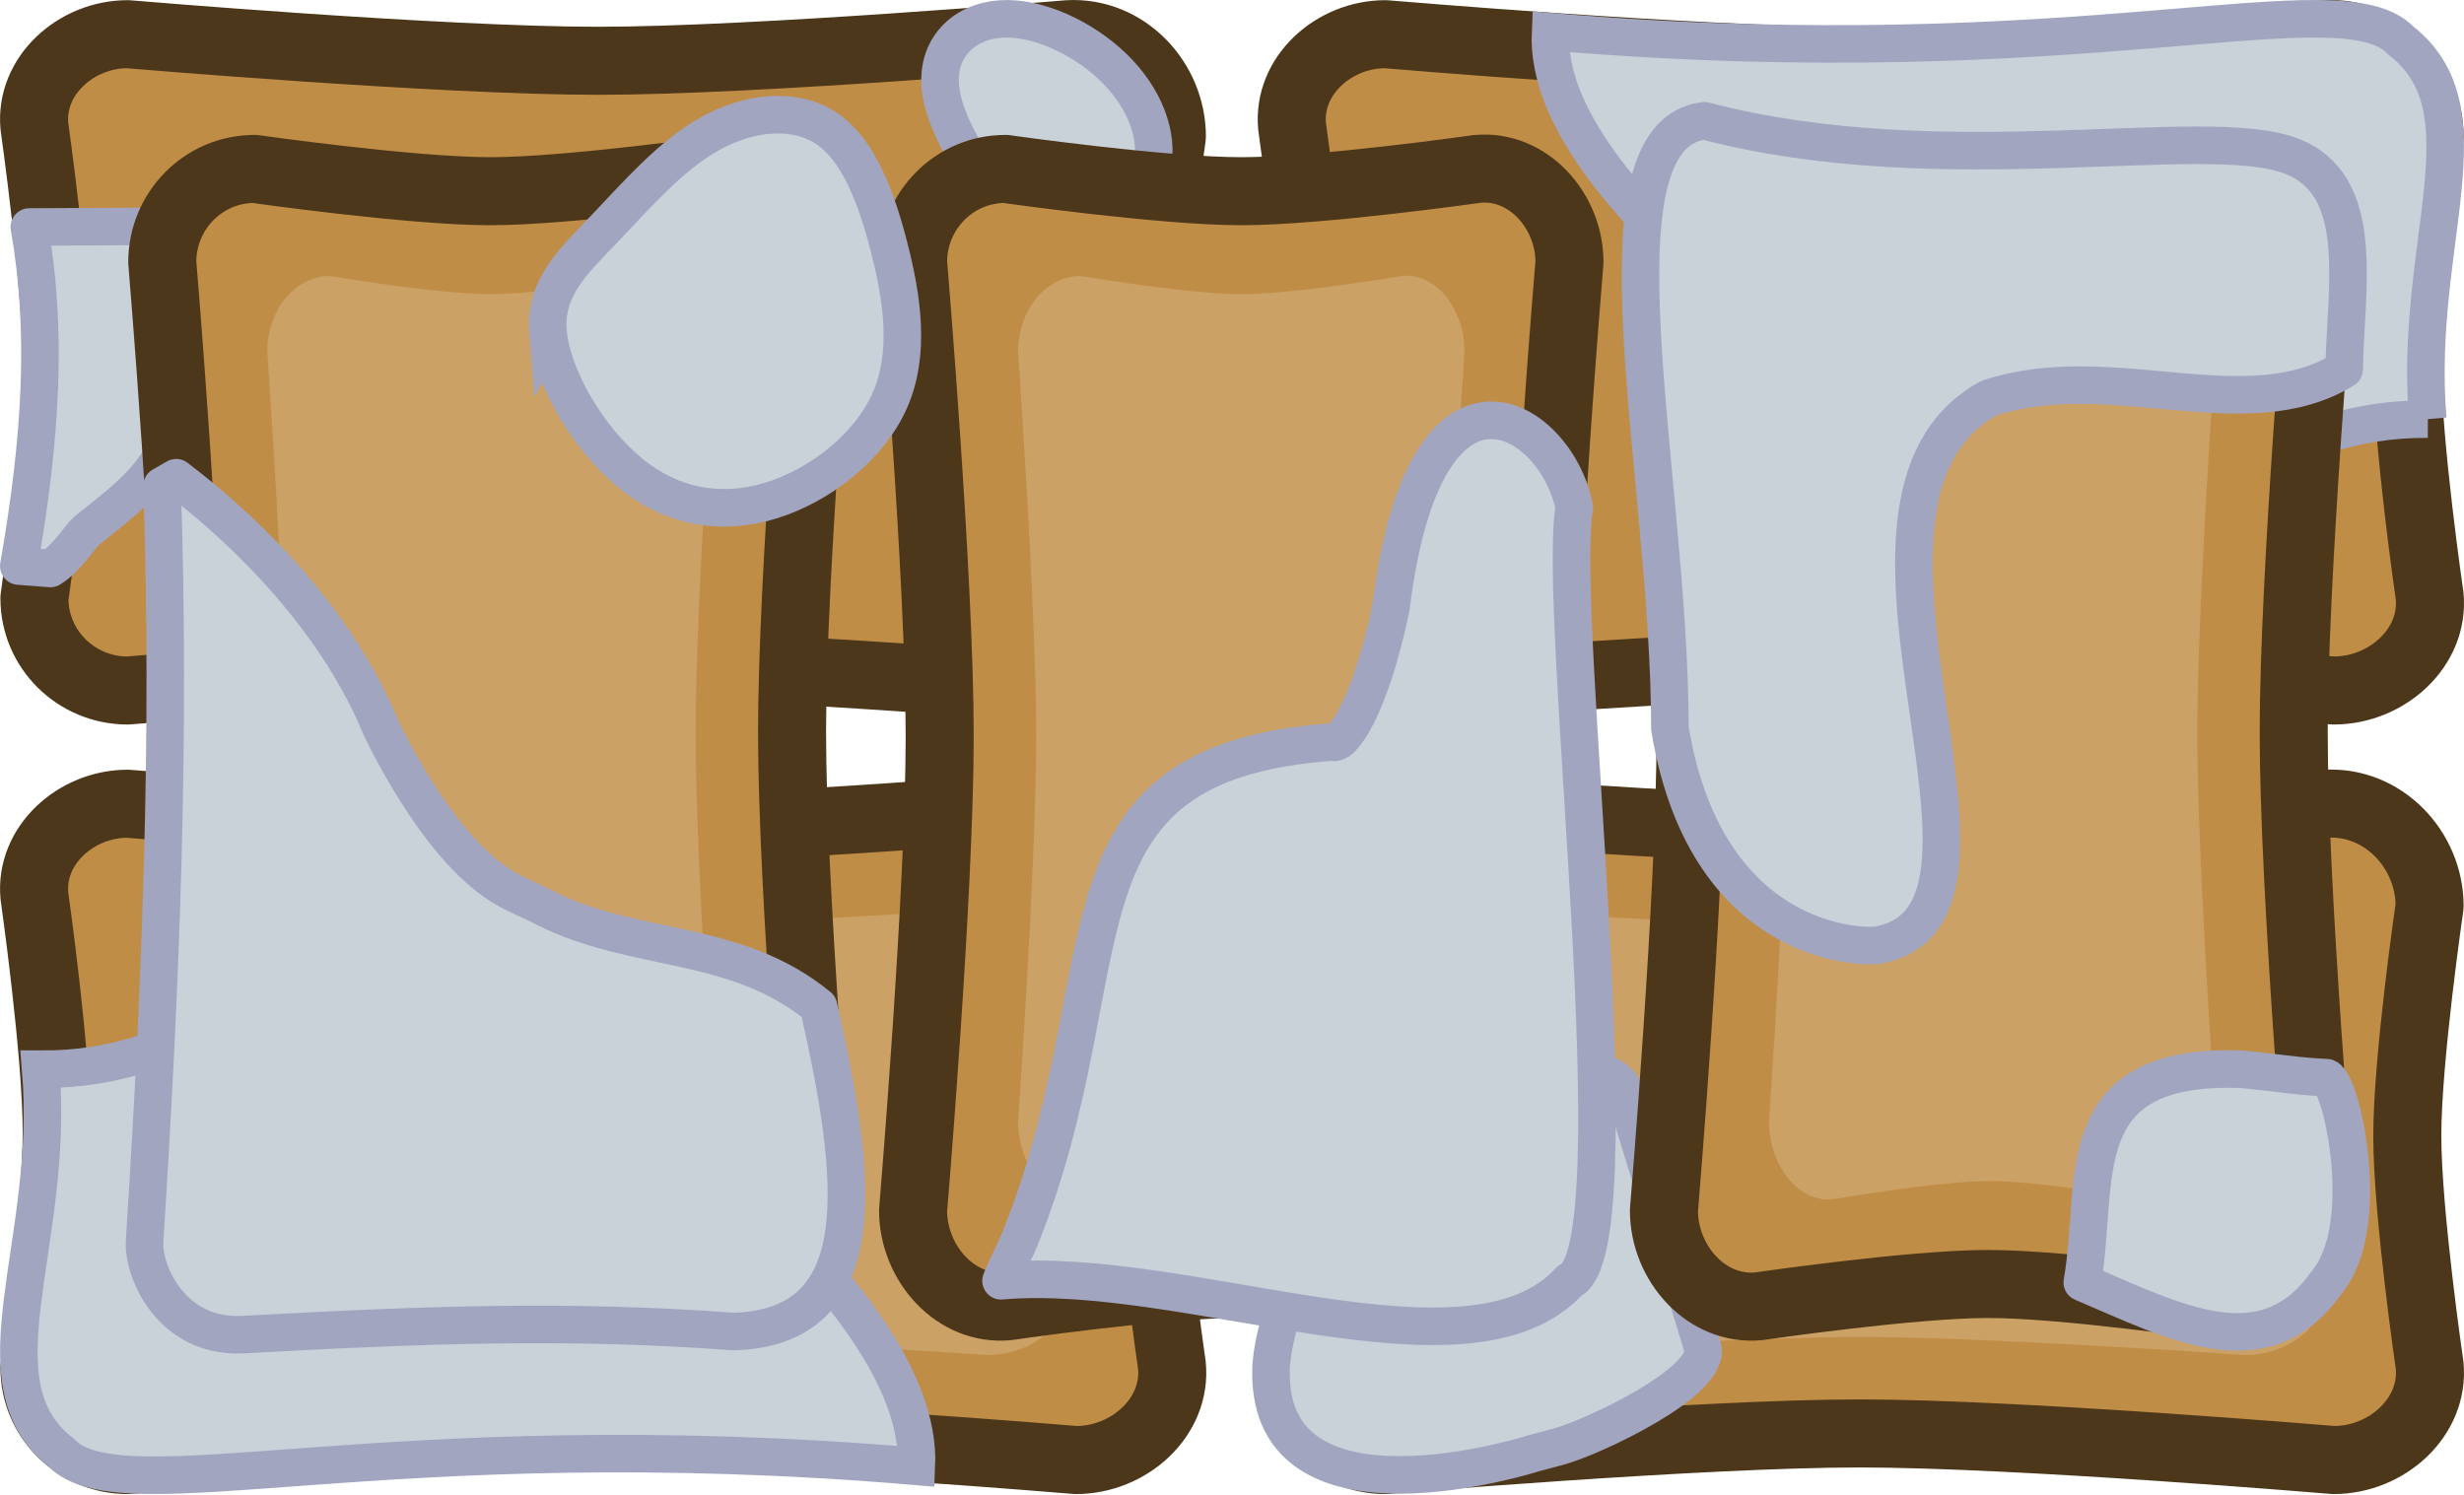
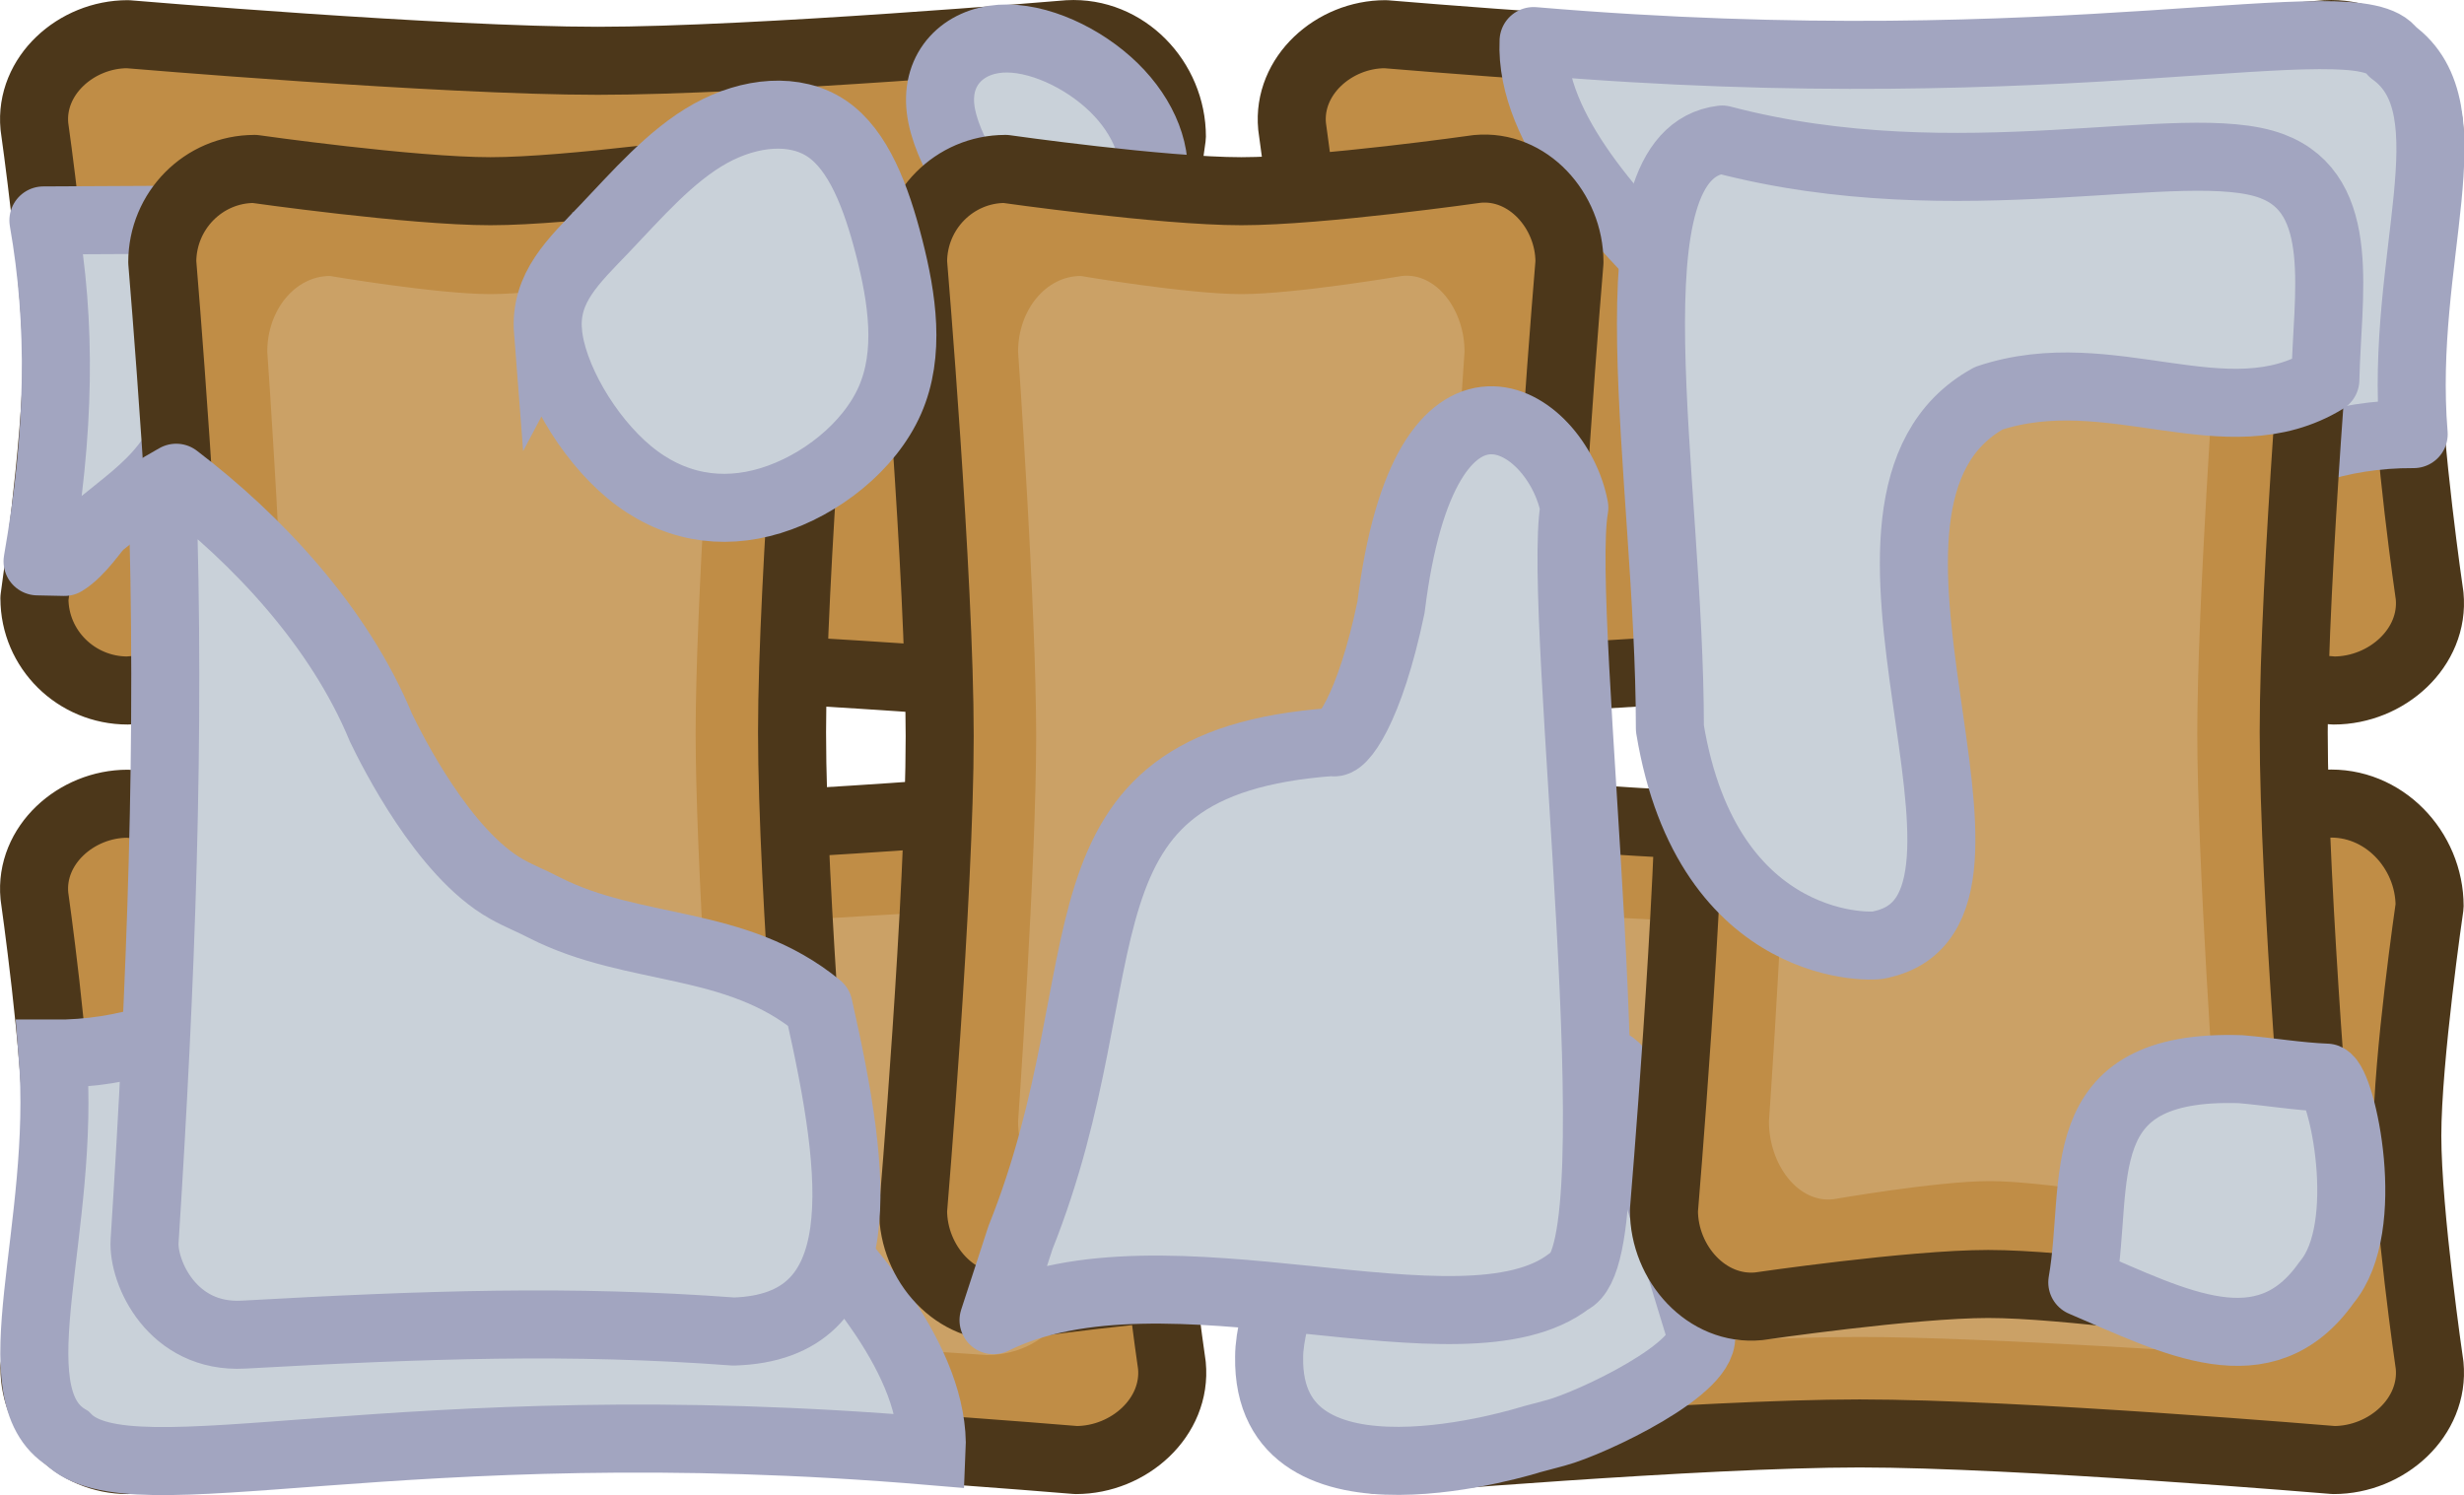
<svg xmlns="http://www.w3.org/2000/svg" width="262.53" height="159.203" viewBox="0 0 69.461 42.123" version="1.1" id="svg1" xml:space="preserve">
  <defs id="defs1" />
  <g id="layer1" transform="translate(-68.92396,-125.8591)">
    <path id="rect1-9-1-5-7-1-6-1-0-9-4-5-5-1" d="m 69.893,142.729 c 0,0 0.629,-4.422 0.629,-6.654 0,-2.232 -0.629,-6.654 -0.629,-6.654 -0.135,-1.426 1.177,-2.598 2.629,-2.598 0,0 8.833,0.75 13.257,0.75 4.424,0 13.257,-0.75 13.257,-0.75 1.613,-0.091 2.924,1.294 2.924,2.889 0,0 -0.629,4.3 -0.629,6.472 0,2.172 0.629,6.472 0.629,6.472 0.142,1.465 -1.21,2.671 -2.703,2.671 0,0 -8.907,-0.75 -13.367,-0.75 -4.461,0 -13.367,0.75 -13.367,0.75 -1.452,1e-5 -2.629,-1.163 -2.629,-2.598 z" style="fill:#c08d46;fill-opacity:1;stroke:#4c371a;stroke-width:1.918;stroke-linecap:round;stroke-linejoin:round;stroke-dasharray:none;stroke-opacity:1" />
    <path id="rect1-9-1-5-7-1-8-3-4-1-6-0-8" d="m 72.912,140.6 c 0,0 0.511,-3.008 0.511,-4.526 0,-1.518 -0.511,-4.526 -0.511,-4.526 -0.109,-0.97 0.956,-1.767 2.134,-1.767 0,0 7.17,0.51 10.761,0.51 3.591,0 10.761,-0.51 10.761,-0.51 1.309,-0.062 2.374,0.88 2.374,1.965 0,0 -0.511,2.925 -0.511,4.402 0,1.477 0.511,4.402 0.511,4.402 0.116,0.997 -0.982,1.817 -2.194,1.817 0,0 -7.23,-0.51 -10.851,-0.51 -3.621,0 -10.851,0.51 -10.851,0.51 -1.179,0 -2.134,-0.791 -2.134,-1.767 z" style="fill:#000000;fill-opacity:0;stroke:none;stroke-width:1.81;stroke-linecap:round;stroke-linejoin:round;stroke-dasharray:none;stroke-opacity:1" />
    <path id="rect1-9-1-5-7-1-6-1-0-9-4-5-5-1-1" d="m 105.348,142.729 c 0,0 0.629,-4.422 0.629,-6.654 0,-2.232 -0.629,-6.654 -0.629,-6.654 -0.135,-1.426 1.177,-2.598 2.63,-2.598 0,0 8.833,0.75 13.257,0.75 4.424,0 13.257,-0.75 13.257,-0.75 1.613,-0.091 2.924,1.294 2.924,2.889 0,0 -0.629,4.3 -0.629,6.472 0,2.172 0.629,6.472 0.629,6.472 0.142,1.465 -1.21,2.671 -2.703,2.671 0,0 -8.907,-0.75 -13.367,-0.75 -4.461,0 -13.367,0.75 -13.367,0.75 -1.452,1e-5 -2.629,-1.163 -2.63,-2.598 z" style="fill:#c08d46;fill-opacity:1;stroke:#4c371a;stroke-width:1.918;stroke-linecap:round;stroke-linejoin:round;stroke-dasharray:none;stroke-opacity:1" />
    <path id="rect1-9-1-5-7-1-8-3-4-1-6-0-8-7" d="m 108.366,140.6 c 0,0 0.511,-3.008 0.511,-4.526 0,-1.518 -0.511,-4.526 -0.511,-4.526 -0.109,-0.97 0.956,-1.767 2.134,-1.767 0,0 7.17,0.51 10.761,0.51 3.591,0 10.761,-0.51 10.761,-0.51 1.309,-0.062 2.374,0.88 2.374,1.965 0,0 -0.511,2.925 -0.511,4.402 0,1.477 0.511,4.402 0.511,4.402 0.116,0.997 -0.982,1.817 -2.194,1.817 0,0 -7.23,-0.51 -10.851,-0.51 -3.621,0 -10.851,0.51 -10.851,0.51 -1.179,0 -2.134,-0.791 -2.134,-1.767 z" style="fill:#000000;fill-opacity:0;stroke:none;stroke-width:1.81;stroke-linecap:round;stroke-linejoin:round;stroke-dasharray:none;stroke-opacity:1" />
    <path id="rect1-9-1-5-7-1-6-1-0-9-4-5-5-1-6" d="m 69.893,164.425 c 0,0 0.629,-4.422 0.629,-6.654 0,-2.232 -0.629,-6.654 -0.629,-6.654 -0.135,-1.426 1.177,-2.598 2.629,-2.598 0,0 8.833,0.75 13.257,0.75 4.424,0 13.257,-0.75 13.257,-0.75 1.613,-0.091 2.924,1.294 2.924,2.889 0,0 -0.629,4.3 -0.629,6.472 0,2.172 0.629,6.472 0.629,6.472 0.142,1.465 -1.21,2.671 -2.703,2.671 0,0 -8.907,-0.75 -13.367,-0.75 -4.461,0 -13.367,0.75 -13.367,0.75 -1.452,1e-5 -2.629,-1.163 -2.629,-2.598 z" style="fill:#c08d46;fill-opacity:1;stroke:#4c371a;stroke-width:1.918;stroke-linecap:round;stroke-linejoin:round;stroke-dasharray:none;stroke-opacity:1" />
    <path id="rect1-9-1-5-7-1-8-3-4-1-6-0-8-9" d="m 72.912,162.296 c 0,0 0.511,-3.008 0.511,-4.526 0,-1.518 -0.511,-4.526 -0.511,-4.526 -0.109,-0.97 0.956,-1.767 2.134,-1.767 0,0 7.17,0.51 10.761,0.51 3.591,0 10.761,-0.51 10.761,-0.51 1.309,-0.062 2.374,0.88 2.374,1.965 0,0 -0.511,2.925 -0.511,4.402 0,1.477 0.511,4.402 0.511,4.402 0.116,0.997 -0.982,1.817 -2.194,1.817 0,0 -7.23,-0.51 -10.851,-0.51 -3.621,0 -10.851,0.51 -10.851,0.51 -1.179,0 -2.134,-0.791 -2.134,-1.767 z" style="fill:#cba166;fill-opacity:1;stroke:none;stroke-width:1.81;stroke-linecap:round;stroke-linejoin:round;stroke-dasharray:none;stroke-opacity:1" />
    <path id="rect1-9-1-5-7-1-6-1-0-9-4-5-5-1-1-9" d="m 105.348,164.425 c 0,0 0.629,-4.422 0.629,-6.654 0,-2.232 -0.629,-6.654 -0.629,-6.654 -0.135,-1.426 1.177,-2.598 2.63,-2.598 0,0 8.833,0.75 13.257,0.75 4.424,0 13.257,-0.75 13.257,-0.75 1.613,-0.091 2.924,1.294 2.924,2.889 0,0 -0.629,4.3 -0.629,6.472 0,2.172 0.629,6.472 0.629,6.472 0.142,1.465 -1.21,2.671 -2.703,2.671 0,0 -8.907,-0.75 -13.367,-0.75 -4.461,0 -13.367,0.75 -13.367,0.75 -1.452,1e-5 -2.629,-1.163 -2.63,-2.598 z" style="fill:#c08d46;fill-opacity:1;stroke:#4c371a;stroke-width:1.918;stroke-linecap:round;stroke-linejoin:round;stroke-dasharray:none;stroke-opacity:1" />
    <path id="rect1-9-1-5-7-1-8-3-4-1-6-0-8-7-5" d="m 108.366,162.296 c 0,0 0.511,-3.008 0.511,-4.526 0,-1.518 -0.511,-4.526 -0.511,-4.526 -0.109,-0.97 0.956,-1.767 2.134,-1.767 0,0 7.17,0.51 10.761,0.51 3.591,0 10.761,-0.51 10.761,-0.51 1.309,-0.062 2.374,0.88 2.374,1.965 0,0 -0.511,2.925 -0.511,4.402 0,1.477 0.511,4.402 0.511,4.402 0.116,0.997 -0.982,1.817 -2.194,1.817 0,0 -7.23,-0.51 -10.851,-0.51 -3.621,0 -10.851,0.51 -10.851,0.51 -1.179,0 -2.134,-0.791 -2.134,-1.767 z" style="fill:#cba166;fill-opacity:1;stroke:none;stroke-width:1.81;stroke-linecap:round;stroke-linejoin:round;stroke-dasharray:none;stroke-opacity:1" />
-     <path id="rect72794" style="fill:#c9d1d9;fill-opacity:1;stroke:#a2a5c0;stroke-width:1.058;stroke-linecap:round;stroke-linejoin:round;stroke-dasharray:none;stroke-opacity:1;stop-color:#000000" d="m 69.453,141.818 c 0.643,-3.677 0.805,-6.676 0.297,-9.559 l 4.534,-0.023 v 3.995 c -0.379,2.799 -1.561,3.484 -2.933,4.607 -0.126,0.101 -0.555,0.775 -1.008,1.049 z" />
-     <path id="rect62663" style="fill:#c9d1d9;fill-opacity:1;stroke:#a2a5c0;stroke-width:1.058;stroke-miterlimit:10;stroke-dasharray:none;stroke-opacity:1" class="cls-21" d="m 70.072,156.005 c 0.409,4.944 -1.964,8.824 0.571,10.806 1.72,1.796 9.04,-0.889 24.115,0.39 0.117,-2.5 -2.323,-5.29 -4.167,-7.092 -0.77,-0.77 -1.324,-2.063 -2.432,-2.432 -1.002,-0.064 -2.486,-0.328 -3.176,-0.981 -5.516,-11.578 -6.373,-0.643 -14.911,-0.691 z" />
+     <path id="rect72794" style="fill:#c9d1d9;fill-opacity:1;stroke:#a2a5c0;stroke-width:1.918;stroke-linecap:round;stroke-linejoin:round;stroke-dasharray:none;stroke-opacity:1;stop-color:#000000" d="m 69.982,141.686 c 0.643,-3.677 0.672,-6.729 0.165,-9.612 l 4.534,-0.023 v 3.995 c -0.379,2.799 -1.561,3.484 -2.933,4.607 -0.126,0.101 -0.555,0.775 -1.008,1.049 z" />
+     <path id="rect62663" style="fill:#c9d1d9;fill-opacity:1;stroke:#a2a5c0;stroke-width:1.918;stroke-miterlimit:10;stroke-dasharray:none;stroke-opacity:1" class="cls-21" d="m 70.405,155.566 c 0.397,4.92 -1.628,9.592 0.413,10.838 1.8,1.822 9.295,-0.91 24.37,0.368 0.117,-2.5 -2.323,-5.29 -4.167,-7.092 -0.77,-0.77 -1.324,-2.063 -2.432,-2.432 -1.002,-0.064 -2.486,-0.328 -3.176,-0.981 -5.516,-11.578 -6.47,-0.653 -15.008,-0.701 z" />
    <path id="rect1-9-1-5-7-1-6-1-0-9-4-5-5-1-3" d="m 76.096,130.621 c 0,0 4.422,0.629 6.654,0.629 2.232,0 6.654,-0.629 6.654,-0.629 1.426,-0.135 2.598,1.177 2.598,2.629 0,0 -0.75,8.833 -0.75,13.257 0,4.424 0.75,13.257 0.75,13.257 0.091,1.613 -1.294,2.924 -2.889,2.924 0,0 -4.3,-0.629 -6.472,-0.629 -2.172,0 -6.472,0.629 -6.472,0.629 -1.465,0.142 -2.671,-1.21 -2.671,-2.703 0,0 0.75,-8.907 0.75,-13.367 0,-4.461 -0.75,-13.367 -0.75,-13.367 -10e-6,-1.452 1.163,-2.629 2.598,-2.629 z" style="fill:#c08d46;fill-opacity:1;stroke:#4c371a;stroke-width:1.918;stroke-linecap:round;stroke-linejoin:round;stroke-dasharray:none;stroke-opacity:1" />
    <path id="rect1-9-1-5-7-1-8-3-4-1-6-0-8-8" d="m 78.225,133.64 c 0,0 3.008,0.511 4.526,0.511 1.518,0 4.526,-0.511 4.526,-0.511 0.97,-0.109 1.767,0.956 1.767,2.134 0,0 -0.51,7.17 -0.51,10.761 0,3.591 0.51,10.761 0.51,10.761 0.062,1.309 -0.88,2.374 -1.965,2.374 0,0 -2.925,-0.511 -4.402,-0.511 -1.477,0 -4.402,0.511 -4.402,0.511 -0.997,0.116 -1.817,-0.982 -1.817,-2.194 0,0 0.51,-7.23 0.51,-10.851 0,-3.621 -0.51,-10.851 -0.51,-10.851 0,-1.179 0.791,-2.134 1.767,-2.134 z" style="fill:#cba166;fill-opacity:1;stroke:none;stroke-width:1.81;stroke-linecap:round;stroke-linejoin:round;stroke-dasharray:none;stroke-opacity:1" />
-     <path id="rect62944" style="fill:#c9d1d9;fill-opacity:1;stroke:#a2a5c0;stroke-width:1.058;stroke-miterlimit:10;stroke-dasharray:none;stroke-opacity:1" class="cls-17" d="m 104.754,164.511 c -0.08,4.716 7.382,2.327 7.4,2.323 l 0.686,-0.183 c 0.99,-0.264 4.373,-1.857 4.078,-2.821 l -2.228,-7.279 c -0.748,-1.218 -3.1,0.276 -4.776,-0.344 -1.721,-1.023 -5.16,6.059 -5.16,8.304 z" />
-     <path id="path1" style="fill:#c9d1d9;fill-opacity:1;stroke:#a2a5c0;stroke-width:1.058;stroke-miterlimit:10;stroke-dasharray:none;stroke-opacity:1" class="cls-21" d="m 137.364,137.675 c -0.409,-4.944 1.781,-8.687 -0.753,-10.669 -1.72,-1.796 -8.903,1.026 -23.978,-0.253 -0.117,2.5 2.368,5.016 4.213,6.818 0.77,0.77 1.324,2.063 2.432,2.432 1.002,0.064 2.486,0.328 3.176,0.981 5.516,11.578 6.373,0.643 14.911,0.691 z" />
-     <path style="fill:#c9d1d9;fill-opacity:1;stroke:#a2a5c0;stroke-width:1.058;stroke-miterlimit:4;stroke-dasharray:none;stroke-opacity:1" d="m 218.998,165.585 c -1.041,0.071 -1.827,0.825 -1.691,1.975 0.135,1.151 1.192,2.7 2.028,3.538 0.836,0.838 1.452,0.966 2.174,0.654 0.723,-0.312 1.553,-1.065 1.758,-1.974 0.205,-0.91 -0.214,-1.977 -1.073,-2.816 -0.858,-0.839 -2.155,-1.449 -3.196,-1.377 z" id="path26878-6-5" transform="translate(-121.8681,-39.19043)" />
+     <path id="rect62944" style="fill:#c9d1d9;fill-opacity:1;stroke:#a2a5c0;stroke-width:1.918;stroke-miterlimit:10;stroke-dasharray:none;stroke-opacity:1" class="cls-17" d="m 104.701,164.115 c -0.08,4.716 7.382,2.327 7.4,2.323 l 0.686,-0.183 c 0.99,-0.264 4.373,-1.857 4.078,-2.821 l -2.228,-7.279 c -0.748,-1.218 -3.1,0.276 -4.776,-0.344 -1.721,-1.023 -5.16,6.059 -5.16,8.304 z" />
+     <path id="path1" style="fill:#c9d1d9;fill-opacity:1;stroke:#a2a5c0;stroke-width:1.918;stroke-linejoin:round;stroke-miterlimit:10;stroke-dasharray:none;stroke-opacity:1" class="cls-21" d="m 136.967,138.098 c -0.409,-4.944 1.649,-9.164 -0.595,-10.775 -0.949,-1.436 -9.141,0.973 -24.216,-0.306 -0.117,2.5 2.448,5.174 4.292,6.977 0.77,0.77 1.324,2.063 2.432,2.432 1.002,0.064 2.486,0.328 3.176,0.981 5.516,11.578 6.373,0.643 14.911,0.691 z" />
+     <path style="fill:#c9d1d9;fill-opacity:1;stroke:#a2a5c0;stroke-width:1.918;stroke-miterlimit:4;stroke-dasharray:none;stroke-opacity:1" d="m 218.998,165.585 c -1.041,0.071 -1.827,0.825 -1.691,1.975 0.135,1.151 1.192,2.7 2.028,3.538 0.836,0.838 1.452,0.966 2.174,0.654 0.723,-0.312 1.553,-1.065 1.758,-1.974 0.205,-0.91 -0.214,-1.977 -1.073,-2.816 -0.858,-0.839 -2.155,-1.449 -3.196,-1.377 z" id="path26878-6-5" transform="translate(-121.8681,-38.6348)" />
    <path id="rect1-9-1-5-7-1-6-1-0-9-4-5-5-1-3-9" d="m 97.262,130.621 c 0,0 4.422,0.629 6.654,0.629 2.232,0 6.654,-0.629 6.654,-0.629 1.426,-0.135 2.598,1.177 2.598,2.629 0,0 -0.75,8.833 -0.75,13.257 0,4.424 0.75,13.257 0.75,13.257 0.091,1.613 -1.294,2.924 -2.889,2.924 0,0 -4.3,-0.629 -6.472,-0.629 -2.172,0 -6.472,0.629 -6.472,0.629 -1.465,0.142 -2.671,-1.21 -2.671,-2.703 0,0 0.75,-8.907 0.75,-13.367 0,-4.461 -0.75,-13.367 -0.75,-13.367 -1e-5,-1.452 1.163,-2.629 2.598,-2.629 z" style="fill:#c08d46;fill-opacity:1;stroke:#4c371a;stroke-width:1.918;stroke-linecap:round;stroke-linejoin:round;stroke-dasharray:none;stroke-opacity:1" />
    <path id="rect1-9-1-5-7-1-8-3-4-1-6-0-8-8-6" d="m 99.391,133.64 c 0,0 3.008,0.511 4.526,0.511 1.518,0 4.526,-0.511 4.526,-0.511 0.97,-0.109 1.767,0.956 1.767,2.134 0,0 -0.51,7.17 -0.51,10.761 0,3.591 0.51,10.761 0.51,10.761 0.062,1.309 -0.88,2.374 -1.965,2.374 0,0 -2.925,-0.511 -4.402,-0.511 -1.477,0 -4.402,0.511 -4.402,0.511 -0.997,0.116 -1.817,-0.982 -1.817,-2.194 0,0 0.51,-7.23 0.51,-10.851 0,-3.621 -0.51,-10.851 -0.51,-10.851 0,-1.179 0.791,-2.134 1.767,-2.134 z" style="fill:#cba166;fill-opacity:1;stroke:none;stroke-width:1.81;stroke-linecap:round;stroke-linejoin:round;stroke-dasharray:none;stroke-opacity:1" />
    <path id="rect1-9-1-5-7-1-6-1-0-9-4-5-5-1-3-9-2" d="m 118.429,130.621 c 0,0 4.422,0.629 6.654,0.629 2.232,0 6.654,-0.629 6.654,-0.629 1.426,-0.135 2.598,1.177 2.598,2.629 0,0 -0.75,8.833 -0.75,13.257 0,4.424 0.75,13.257 0.75,13.257 0.091,1.613 -1.294,2.924 -2.889,2.924 0,0 -4.3,-0.629 -6.472,-0.629 -2.172,0 -6.472,0.629 -6.472,0.629 -1.465,0.142 -2.671,-1.21 -2.671,-2.703 0,0 0.75,-8.907 0.75,-13.367 0,-4.461 -0.75,-13.367 -0.75,-13.367 -1e-5,-1.452 1.163,-2.629 2.598,-2.629 z" style="fill:#c08d46;fill-opacity:1;stroke:#4c371a;stroke-width:1.918;stroke-linecap:round;stroke-linejoin:round;stroke-dasharray:none;stroke-opacity:1" />
    <path id="rect1-9-1-5-7-1-8-3-4-1-6-0-8-8-6-2" d="m 120.558,133.64 c 0,0 3.008,0.511 4.526,0.511 1.518,0 4.526,-0.511 4.526,-0.511 0.97,-0.109 1.767,0.956 1.767,2.134 0,0 -0.51,7.17 -0.51,10.761 0,3.591 0.51,10.761 0.51,10.761 0.062,1.309 -0.88,2.374 -1.965,2.374 0,0 -2.925,-0.511 -4.402,-0.511 -1.477,0 -4.402,0.511 -4.402,0.511 -0.997,0.116 -1.817,-0.982 -1.817,-2.194 0,0 0.51,-7.23 0.51,-10.851 0,-3.621 -0.51,-10.851 -0.51,-10.851 0,-1.179 0.791,-2.134 1.767,-2.134 z" style="fill:#cba166;fill-opacity:1;stroke:none;stroke-width:1.81;stroke-linecap:round;stroke-linejoin:round;stroke-dasharray:none;stroke-opacity:1" />
-     <path id="rect4733" style="fill:#c9d1d9;fill-opacity:1;stroke:#a2a5c0;stroke-width:1.058;stroke-linecap:square;stroke-linejoin:round;stroke-dasharray:none;stroke-opacity:1;paint-order:fill markers stroke;stop-color:#000000" d="m 73.492,139.557 c 0.243,7.077 -0.028,14.039 -0.492,21.29 -0.056,0.876 0.772,2.751 2.785,2.64 5.174,-0.287 9.212,-0.429 13.822,-0.087 3.992,-0.119 3.499,-4.28 2.393,-9.162 -2.339,-1.928 -5.182,-1.499 -7.717,-2.783 -0.357,-0.189 -0.737,-0.334 -1.087,-0.535 -1.767,-0.993 -3.218,-3.892 -3.534,-4.548 -1.181,-2.858 -3.505,-5.318 -5.771,-7.044 z" />
-     <path style="fill:#c9d1d9;fill-opacity:1;stroke:#a2a5c0;stroke-width:1.13;stroke-dasharray:none;stroke-opacity:1" d="m 66.614,217.295 c 0.103,1.325 1.176,3.188 2.455,4.244 1.279,1.056 2.764,1.304 4.249,0.849 1.485,-0.455 2.97,-1.615 3.589,-3.022 0.619,-1.408 0.371,-3.064 -0.021,-4.595 -0.392,-1.532 -0.928,-2.939 -1.877,-3.581 -0.949,-0.642 -2.31,-0.518 -3.507,0.145 -1.196,0.662 -2.228,1.863 -3.177,2.857 -0.949,0.994 -1.815,1.78 -1.712,3.105 z" id="path29-5-5" transform="matrix(0.9364669,0,0,0.9364669,21.98999,-68.2857)" />
-     <path id="rect72023" style="fill:#c9d1d9;fill-opacity:1;stroke:#a2a5c0;stroke-width:1.058;stroke-linecap:round;stroke-linejoin:round;stroke-dasharray:none;stroke-opacity:1;stop-color:#000000" d="m 116.969,129.264 c -3.371,0.409 -0.972,9.97 -0.97,17.132 1.062,6.45 5.868,6.183 5.943,6.093 4.641,-0.98 -2.232,-12.489 3.045,-15.402 3.443,-1.145 7.233,0.897 10.019,-0.813 0.047,-2.372 0.639,-5.216 -1.507,-6.022 -2.454,-0.923 -9.829,0.772 -16.53,-0.988 z m 10.656,32.751 c 2.61,1.111 5.141,2.487 6.888,0 1.318,-1.565 0.436,-5.594 0,-5.772 -0.815,-0.032 -1.613,-0.171 -2.428,-0.239 -4.923,-0.159 -3.961,3.158 -4.46,6.011 z" />
-     <path id="rect72787" style="fill:#c9d1d9;fill-opacity:1;stroke:#a2a5c0;stroke-width:1.058;stroke-linecap:round;stroke-linejoin:round;stroke-dasharray:none;stroke-opacity:1;stop-color:#000000" d="m 97.144,161.969 c 5.265,-0.46 13.199,3.106 16.029,0 1.906,-0.814 -0.391,-18.814 0.132,-21.798 -0.485,-2.55 -4.209,-4.949 -5.168,2.807 -0.603,2.9 -1.406,3.937 -1.644,3.8 -8.286,0.589 -5.728,6.293 -8.802,13.974 -0.167,0.412 -0.383,0.804 -0.548,1.217 z" />
+     <path id="rect4733" style="fill:#c9d1d9;fill-opacity:1;stroke:#a2a5c0;stroke-width:1.918;stroke-linecap:square;stroke-linejoin:round;stroke-dasharray:none;stroke-opacity:1;paint-order:fill markers stroke;stop-color:#000000" d="m 73.492,139.557 c 0.243,7.077 -0.028,14.039 -0.492,21.29 -0.056,0.876 0.772,2.751 2.785,2.64 5.174,-0.287 9.212,-0.429 13.822,-0.087 3.992,-0.119 3.499,-4.28 2.393,-9.162 -2.339,-1.928 -5.182,-1.499 -7.717,-2.783 -0.357,-0.189 -0.737,-0.334 -1.087,-0.535 -1.767,-0.993 -3.218,-3.892 -3.534,-4.548 -1.181,-2.858 -3.505,-5.318 -5.771,-7.044 z" />
+     <path style="fill:#c9d1d9;fill-opacity:1;stroke:#a2a5c0;stroke-width:2.048;stroke-dasharray:none;stroke-opacity:1" d="m 66.614,217.295 c 0.103,1.325 1.176,3.188 2.455,4.244 1.279,1.056 2.764,1.304 4.249,0.849 1.485,-0.455 2.97,-1.615 3.589,-3.022 0.619,-1.408 0.371,-3.064 -0.021,-4.595 -0.392,-1.532 -0.928,-2.939 -1.877,-3.581 -0.949,-0.642 -2.31,-0.518 -3.507,0.145 -1.196,0.662 -2.228,1.863 -3.177,2.857 -0.949,0.994 -1.815,1.78 -1.712,3.105 z" id="path29-5-5" transform="matrix(0.9364669,0,0,0.9364669,21.98999,-68.2857)" />
+     <path id="rect72023" style="fill:#c9d1d9;fill-opacity:1;stroke:#a2a5c0;stroke-width:1.918;stroke-linecap:round;stroke-linejoin:round;stroke-dasharray:none;stroke-opacity:1;stop-color:#000000" d="m 117.472,129.793 c -3.371,0.409 -1.475,9.441 -1.473,16.603 1.062,6.45 5.868,6.183 5.943,6.093 4.641,-0.98 -2.232,-12.489 3.045,-15.402 3.443,-1.145 6.704,1.188 9.49,-0.522 0.047,-2.372 0.639,-5.216 -1.507,-6.022 -2.454,-0.923 -8.797,1.01 -15.499,-0.75 z m 10.153,32.221 c 2.61,1.111 5.141,2.487 6.888,0 1.318,-1.565 0.436,-5.594 0,-5.772 -0.815,-0.032 -1.613,-0.171 -2.428,-0.239 -4.923,-0.159 -3.961,3.158 -4.46,6.011 z" />
+     <path id="rect72787" style="fill:#c9d1d9;fill-opacity:1;stroke:#a2a5c0;stroke-width:1.918;stroke-linecap:round;stroke-linejoin:round;stroke-dasharray:none;stroke-opacity:1;stop-color:#000000" d="m 96.932,163.08 c 4.828,-2.402 13.238,1.229 16.241,-1.111 1.906,-0.814 -0.391,-18.814 0.132,-21.798 -0.485,-2.55 -4.209,-4.949 -5.168,2.807 -0.603,2.9 -1.406,3.937 -1.644,3.8 -8.286,0.589 -5.728,6.293 -8.802,13.974 z" />
  </g>
</svg>
